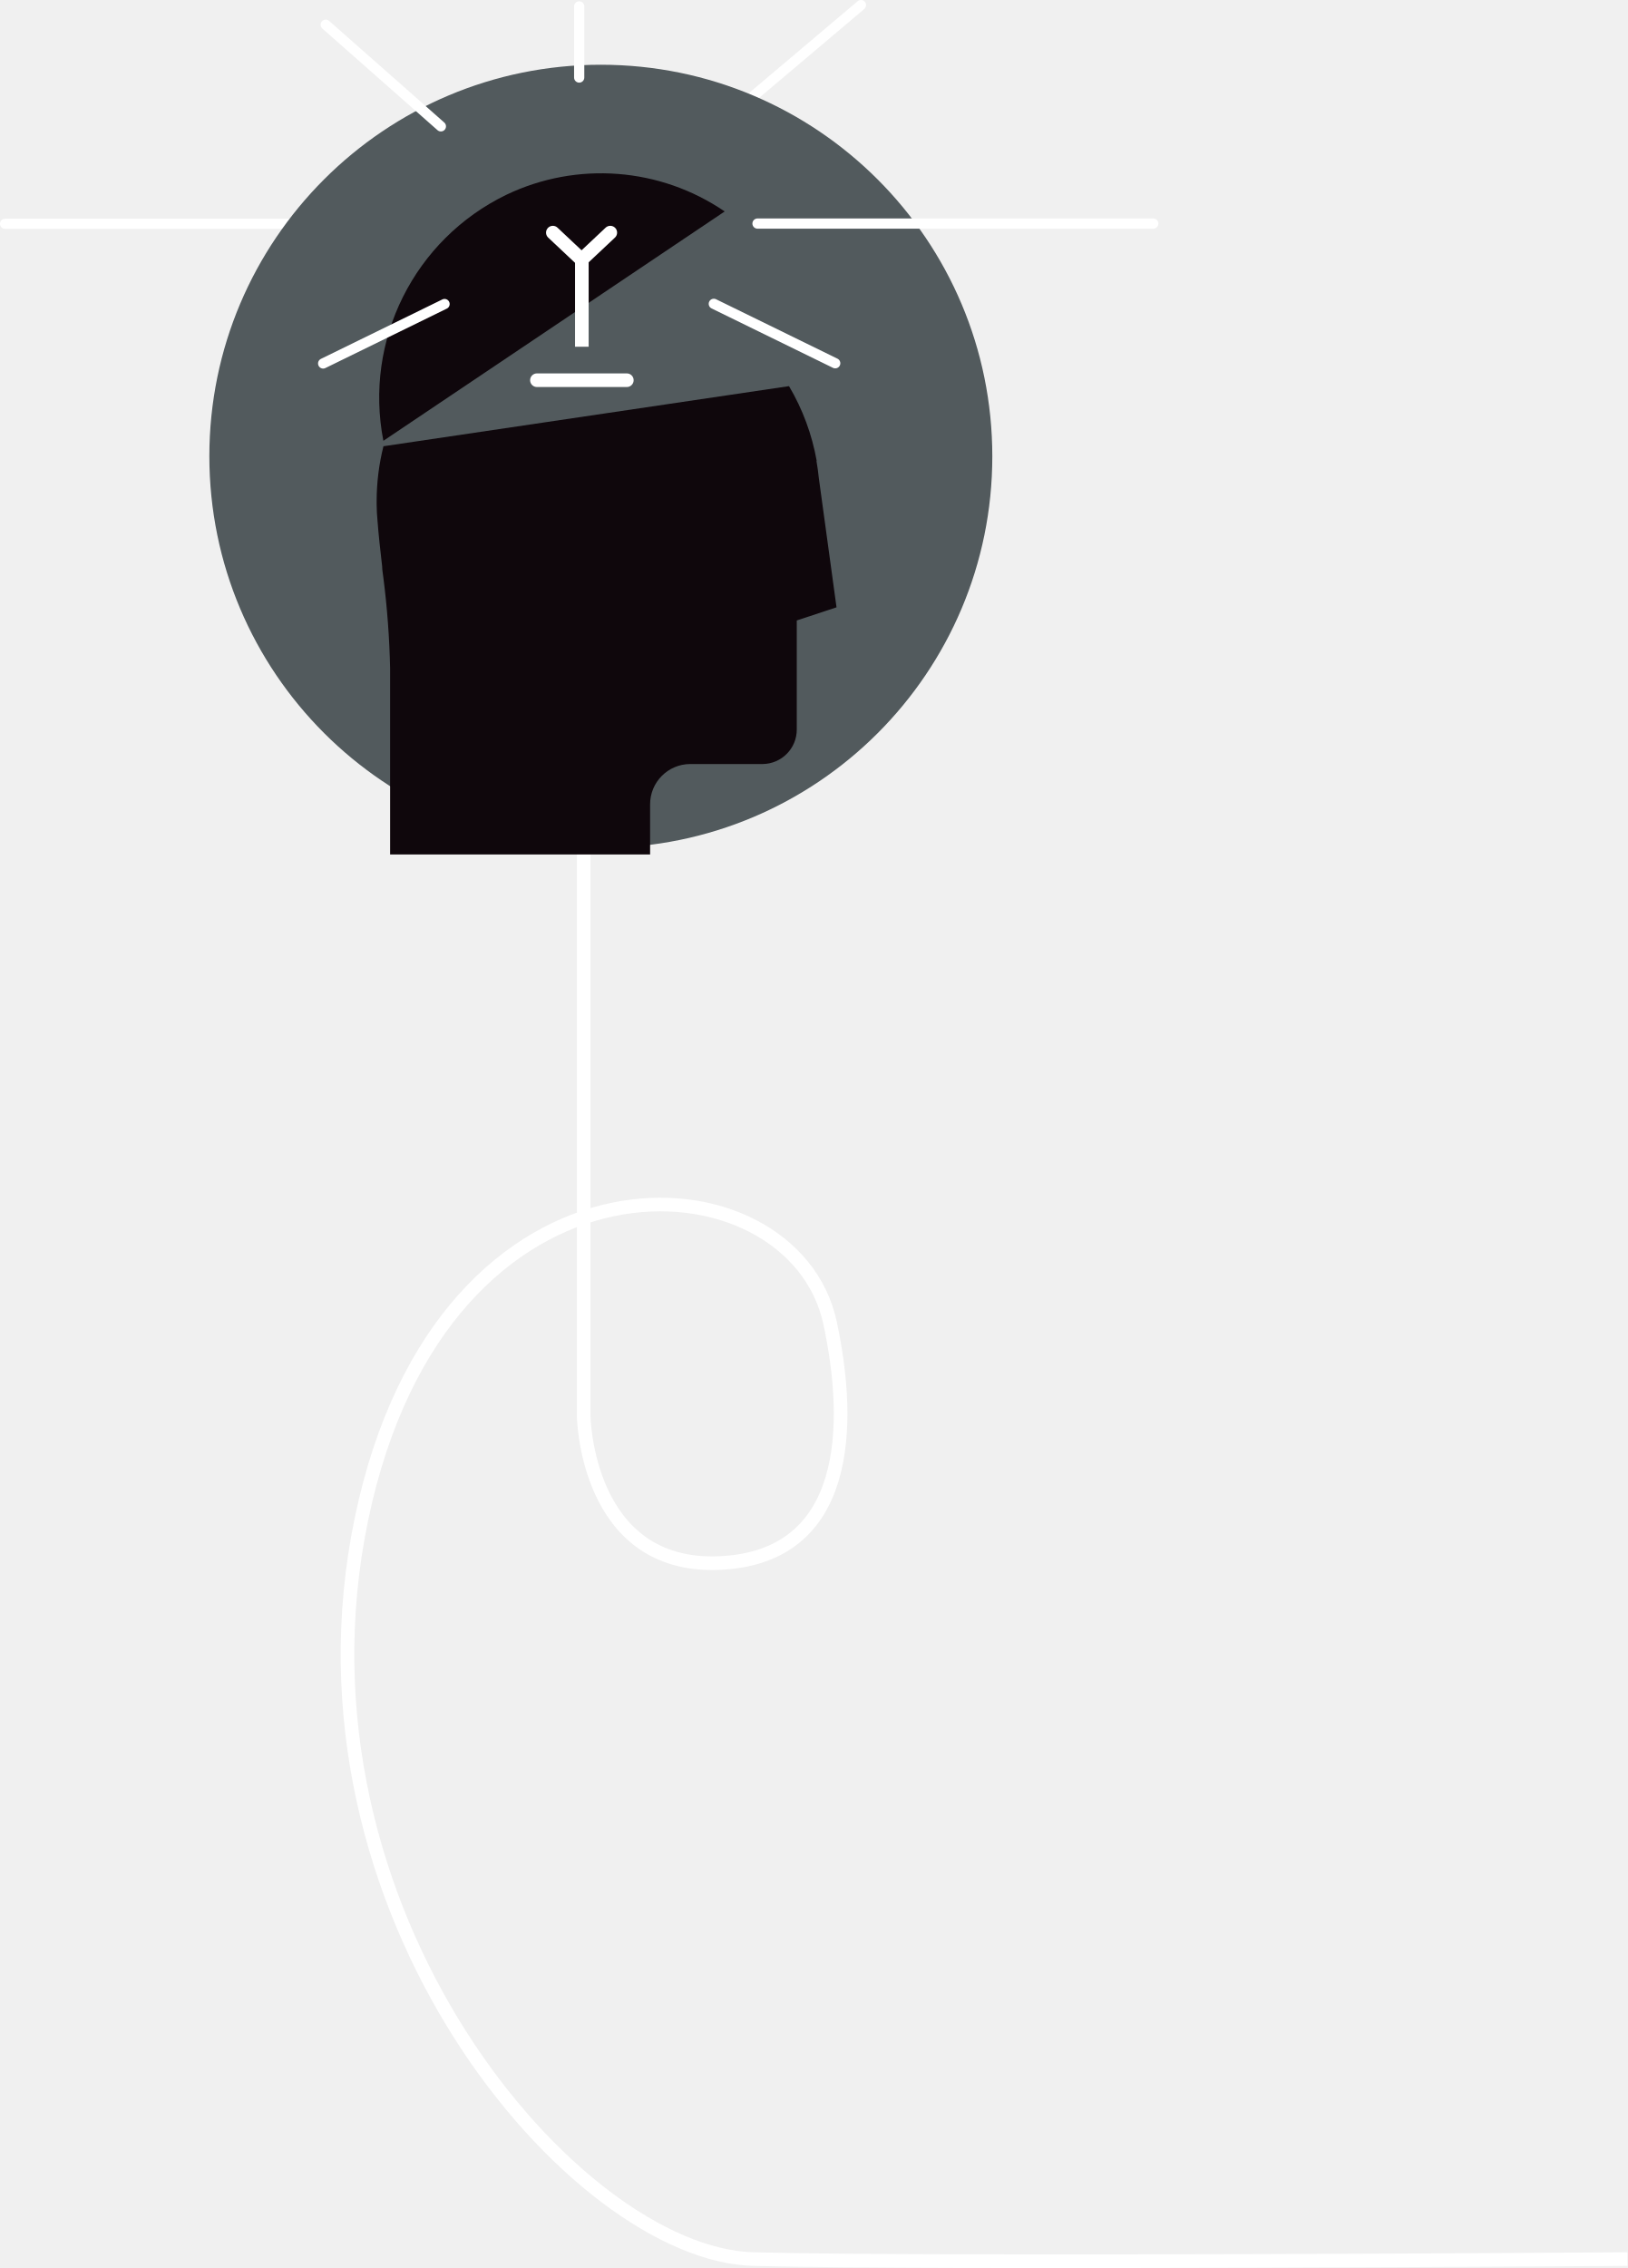
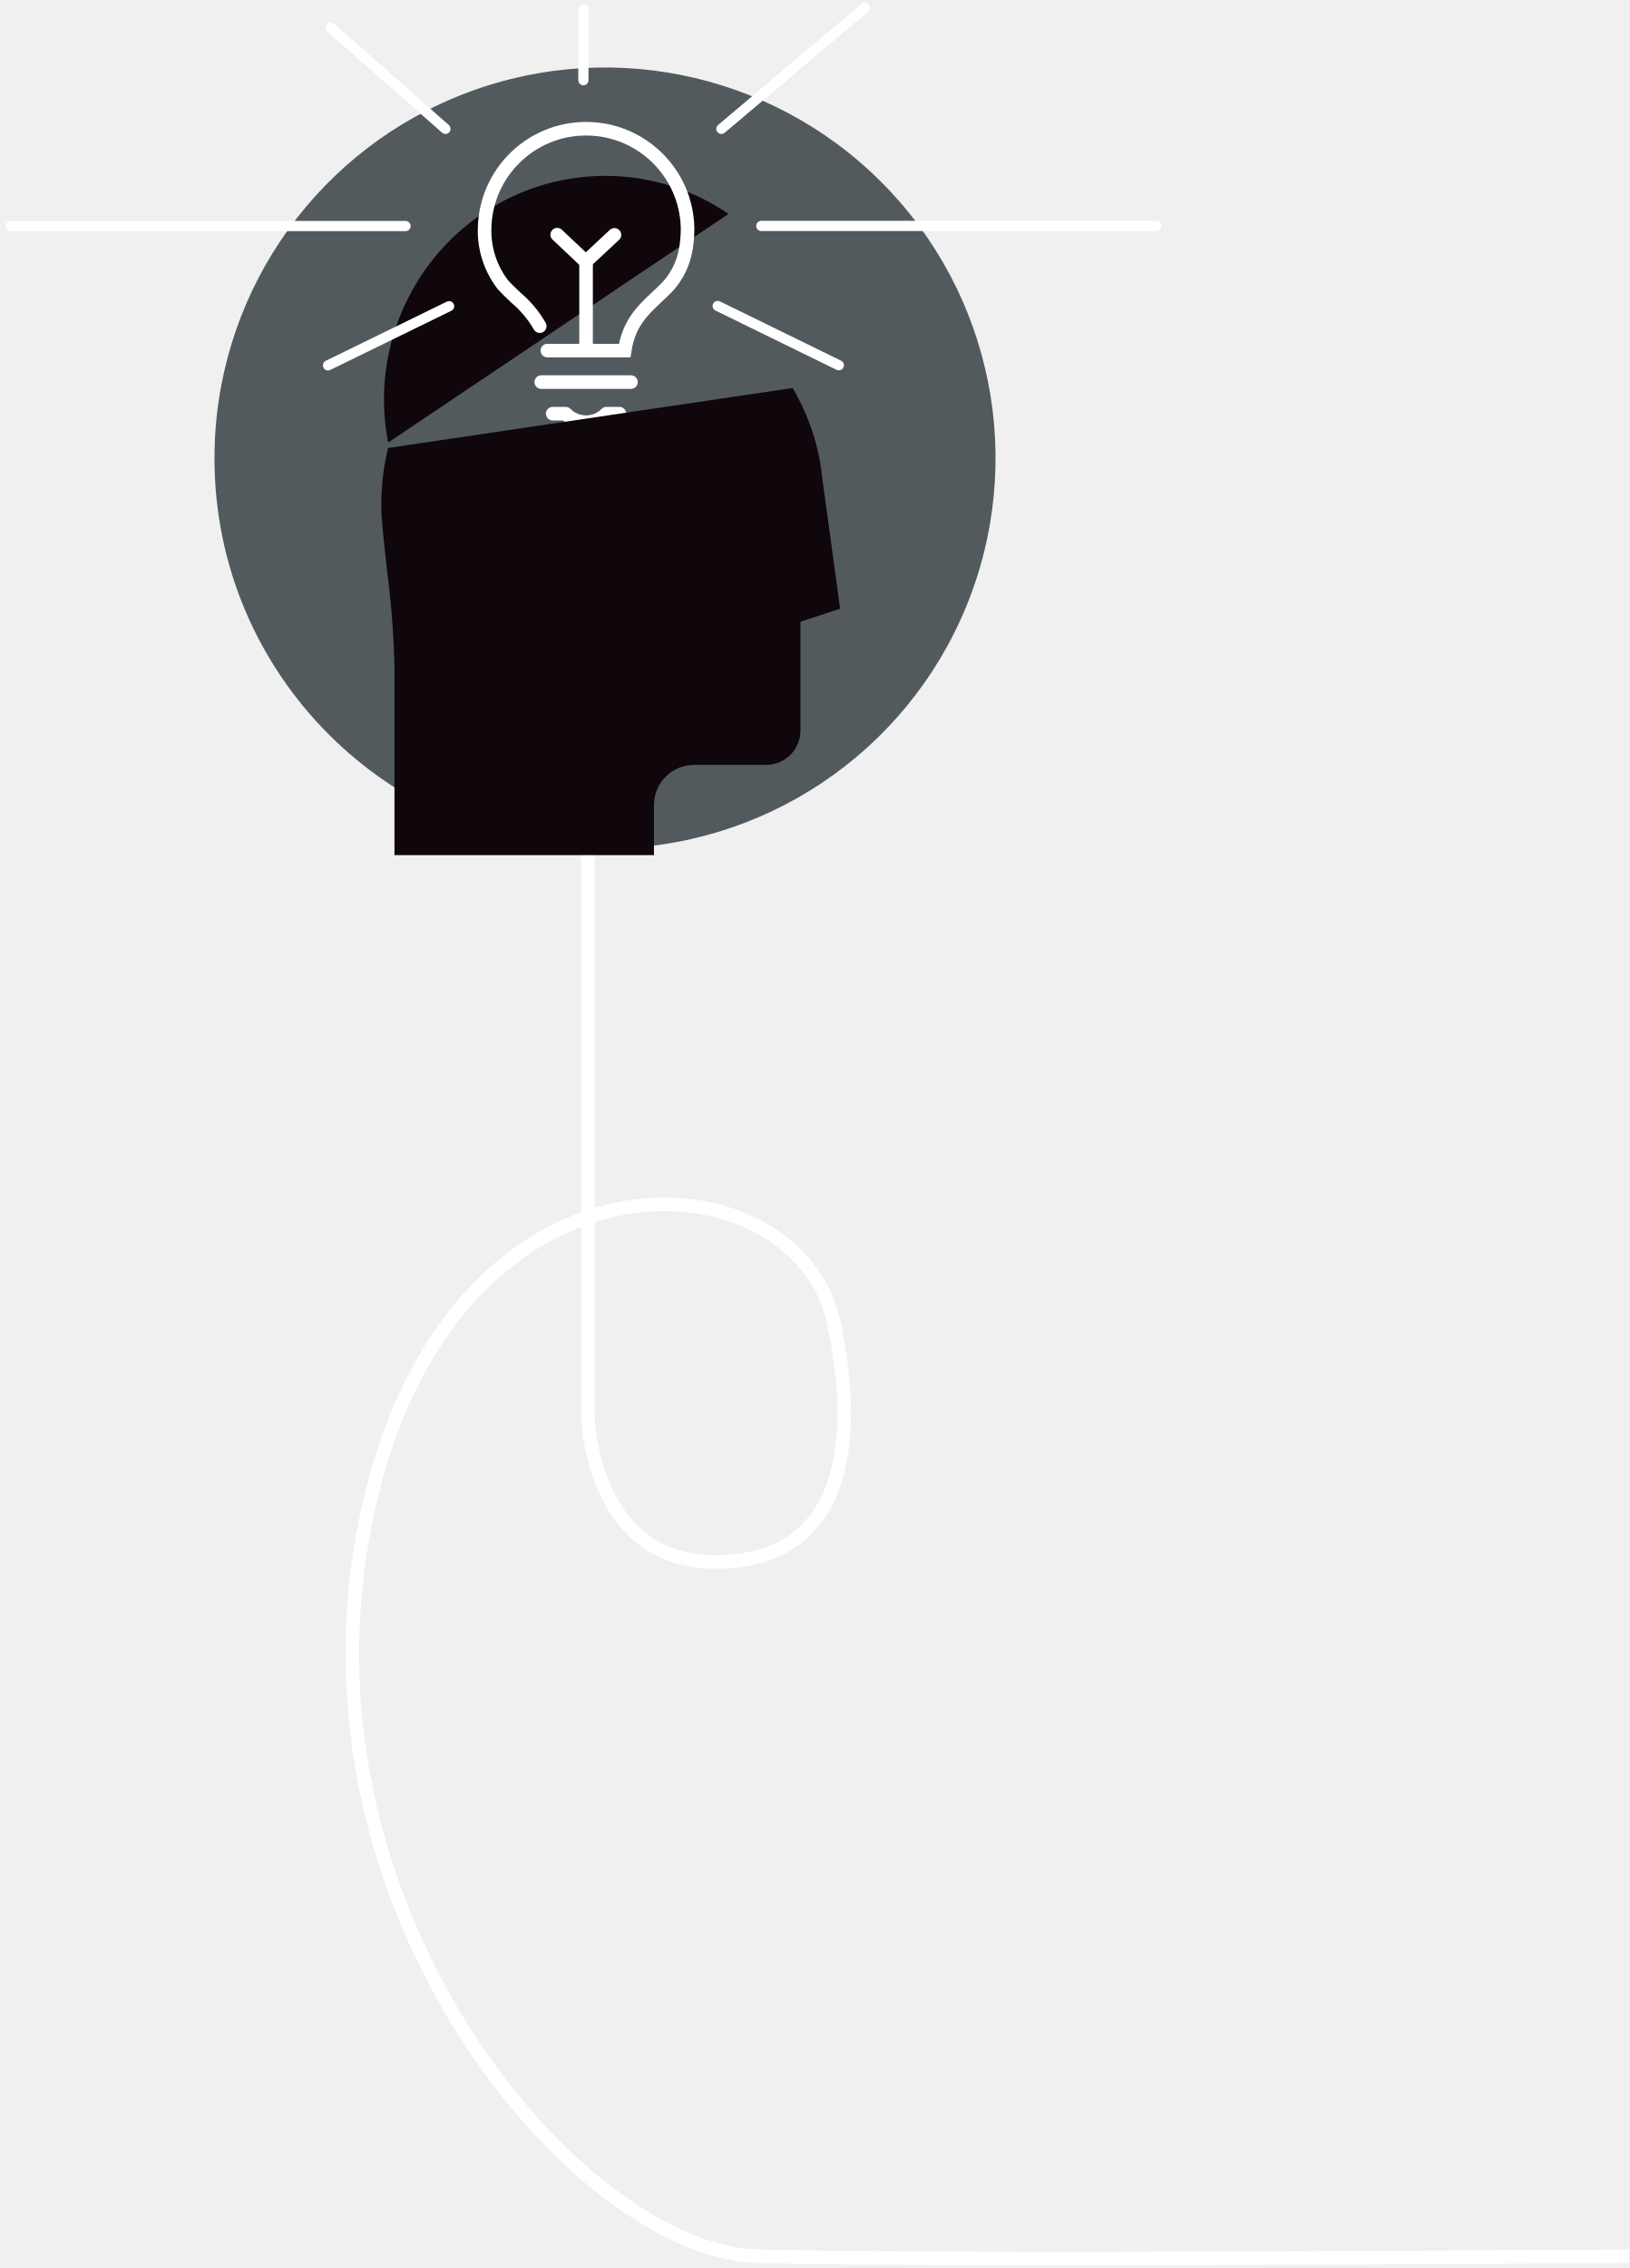
- <svg xmlns="http://www.w3.org/2000/svg" viewBox="0 0 239.12 333.15">
-   <defs>
-     <style>.cls-1,.cls-4,.cls-5,.cls-6{fill:none;stroke:#fff;}.cls-1,.cls-4{stroke-linecap:round;}.cls-1,.cls-4,.cls-5{stroke-linejoin:round;}.cls-1{stroke-width:1.5px;}.cls-2{fill:#525a5d;}.cls-3{fill:#0f070c;}.cls-4,.cls-5,.cls-6{stroke-width:2px;}</style>
-   </defs>
-   <g id="Layer_2" data-name="Layer 2">
-     <g id="Layer_1-2" data-name="Layer 1">
-       <line class="cls-1" x1="58.9" y1="32.87" x2="0.75" y2="32.87" />
-       <line class="cls-1" x1="105.42" y1="18.56" x2="126.5" y2="0.75" />
-       <path class="cls-2" d="M88.28,124.55A57.52,57.52,0,1,0,30.76,67a57.52,57.52,0,0,0,57.52,57.52" />
-       <path class="cls-3" d="M74.4,28.61A33.1,33.1,0,0,0,56.33,64.75l50.15-33.69A32.25,32.25,0,0,0,74.4,28.61" />
-       <line class="cls-4" x1="78.89" y1="55.85" x2="92.1" y2="55.85" />
-       <line class="cls-5" x1="85.49" y1="50.93" x2="85.49" y2="38.36" />
-       <path class="cls-4" d="M85.42,38.11l-4.19-3.94m4.25,3.94,4.19-3.94" />
-       <line class="cls-1" x1="111.3" y1="32.84" x2="169.45" y2="32.84" />
-       <line class="cls-1" x1="65.32" y1="44.66" x2="47.48" y2="53.39" />
-       <line class="cls-1" x1="104.88" y1="44.63" x2="122.72" y2="53.36" />
-       <line class="cls-1" x1="64.78" y1="18.56" x2="47.86" y2="3.63" />
-       <line class="cls-1" x1="85.1" y1="11.39" x2="85.1" y2="0.94" />
-       <path class="cls-6" d="M85.76,124.55V208s.3,22.42,19.9,21.6c19.27-.8,19.53-20.24,16.3-35.28-5.41-25.2-56.86-28.8-68.85,28.8s31.35,108,57.56,108.72,128.45,0,128.45,0" />
-       <path class="cls-3" d="M120,67.72a32.87,32.87,0,0,0-4.07-11L56.34,65.55a33.28,33.28,0,0,0-1,8v.54c0,.82.06,1.64.13,2.44.15,2,.4,4.26.68,6.67,0,.53.11,1.06.17,1.59a126.68,126.68,0,0,1,1,13.42v27.3H95.52v-7.34a5.91,5.91,0,0,1,5.87-5.94h10.68a5.06,5.06,0,0,0,5-5.09v-16l5.84-1.93-2.59-18.91c-.09-.88-.21-1.76-.36-2.61" />
+ <svg xmlns="http://www.w3.org/2000/svg" width="240px" height="334px" viewBox="0 0 240 334" version="1.1">
+   <g id="Page-1" stroke="none" stroke-width="1" fill="none" fill-rule="evenodd">
+     <g id="Research" transform="translate(1, 1)">
+       <g id="Group" transform="translate(30, 8)" fill-rule="nonzero">
+         <path d="M58.11,115.98 C81.378,115.98 102.355,101.961 111.255,80.463 C120.156,58.964 115.228,34.221 98.769,17.773 C82.31,1.326 57.563,-3.586 36.07,5.33 C14.578,14.246 0.574,35.232 0.59,58.5 C0.59,90.267 26.343,116.02 58.11,116.02" id="Circle" fill="#525A5D" />
+         <path d="M44.23,20.04 C30.703,26.583 23.285,41.423 26.17,56.17 L76.31,22.5 C66.816,16.026 54.594,15.096 44.23,20.06" id="Scalp" fill="#0F070C" />
+       </g>
+       <g id="Bulb" transform="translate(70, 17)" stroke="#FFFFFF" stroke-width="2">
+         <path d="M9.62,33.63 L21.01,33.63 C21.62,29.63 23.6,27.77 25.7,25.79 C26.31,25.22 26.95,24.62 27.54,23.98 C29.45,21.71 30.27,19.19 30.27,15.52 C30.06,7.417 23.431,0.957 15.325,0.957 C7.219,0.957 0.59,7.417 0.38,15.52 C0.269,18.556 1.224,21.535 3.08,23.94 C3.7,24.62 4.34,25.22 4.96,25.81 C6.378,26.998 7.577,28.427 8.5,30.03" id="Path" stroke-linecap="round" />
+         <path d="M10.41,42.92 L12.32,42.92 C13.111,43.724 14.192,44.176 15.32,44.176 C16.448,44.176 17.529,43.724 18.32,42.92 L20.23,42.92" id="Path" stroke-linecap="round" stroke-linejoin="round" />
+         <line x1="8.72" y1="38.27" x2="21.93" y2="38.27" id="Path" stroke-linecap="round" stroke-linejoin="round" />
+         <line x1="15.32" y1="33.36" x2="15.32" y2="20.79" id="Path" stroke-linejoin="round" />
+         <path d="M15.25,20.5 L11.07,16.56 M15.31,20.5 L19.5,16.59" id="Shape" stroke-linecap="round" stroke-linejoin="round" />
+       </g>
+       <g id="Rays" transform="translate(0.58, 0.17)" stroke="#FFFFFF" stroke-linecap="round" stroke-linejoin="round" stroke-width="1.5">
+         <line x1="58.15" y1="32.12" x2="0" y2="32.12" id="Path" />
+         <line x1="110.55" y1="32.1" x2="168.7" y2="32.1" id="Path" />
+         <line x1="104.67" y1="17.81" x2="125.76" y2="0" id="Path" />
+         <line x1="64.57" y1="43.92" x2="46.73" y2="52.64" id="Path" />
+         <line x1="104.13" y1="43.89" x2="121.97" y2="52.62" id="Path" />
+         <line x1="64.03" y1="17.81" x2="47.11" y2="2.88" id="Path" />
+         <line x1="84.35" y1="10.64" x2="84.35" y2="0.19" id="Path" />
+       </g>
+       <g id="Group" transform="translate(50, 56)">
+         <path d="M35.59,67.98 L35.59,151.42 C35.59,151.42 35.9,173.83 55.49,173.02 C74.76,172.21 75.02,152.78 71.79,137.74 C66.38,112.54 14.93,108.94 2.94,166.54 C-9.05,224.14 34.29,274.5 60.5,275.26 C86.71,276.02 188.95,275.26 188.95,275.26" id="Strand" stroke="#FFFFFF" stroke-width="2" />
+         <path d="M69.81,11.14 C69.122,7.261 67.747,3.536 65.75,0.14 L6.17,8.97 C5.514,11.586 5.179,14.273 5.17,16.97 C5.17,17.14 5.17,17.32 5.17,17.5 C5.17,18.33 5.17,19.15 5.29,19.95 C5.44,21.95 5.7,24.2 5.97,26.62 C6.03,27.14 6.09,27.67 6.15,28.21 C6.704,32.663 7.021,37.143 7.1,41.63 L7.1,68.93 L45.32,68.93 L45.32,61.58 C45.309,58.318 47.938,55.662 51.2,55.64 L61.9,55.64 C64.679,55.607 66.911,53.339 66.9,50.56 L66.9,34.56 L72.74,32.64 L70.15,13.73 C70.06,12.85 69.94,11.97 69.79,11.11" id="Face" fill="#0F070C" fill-rule="nonzero" />
+       </g>
    </g>
  </g>
</svg>
